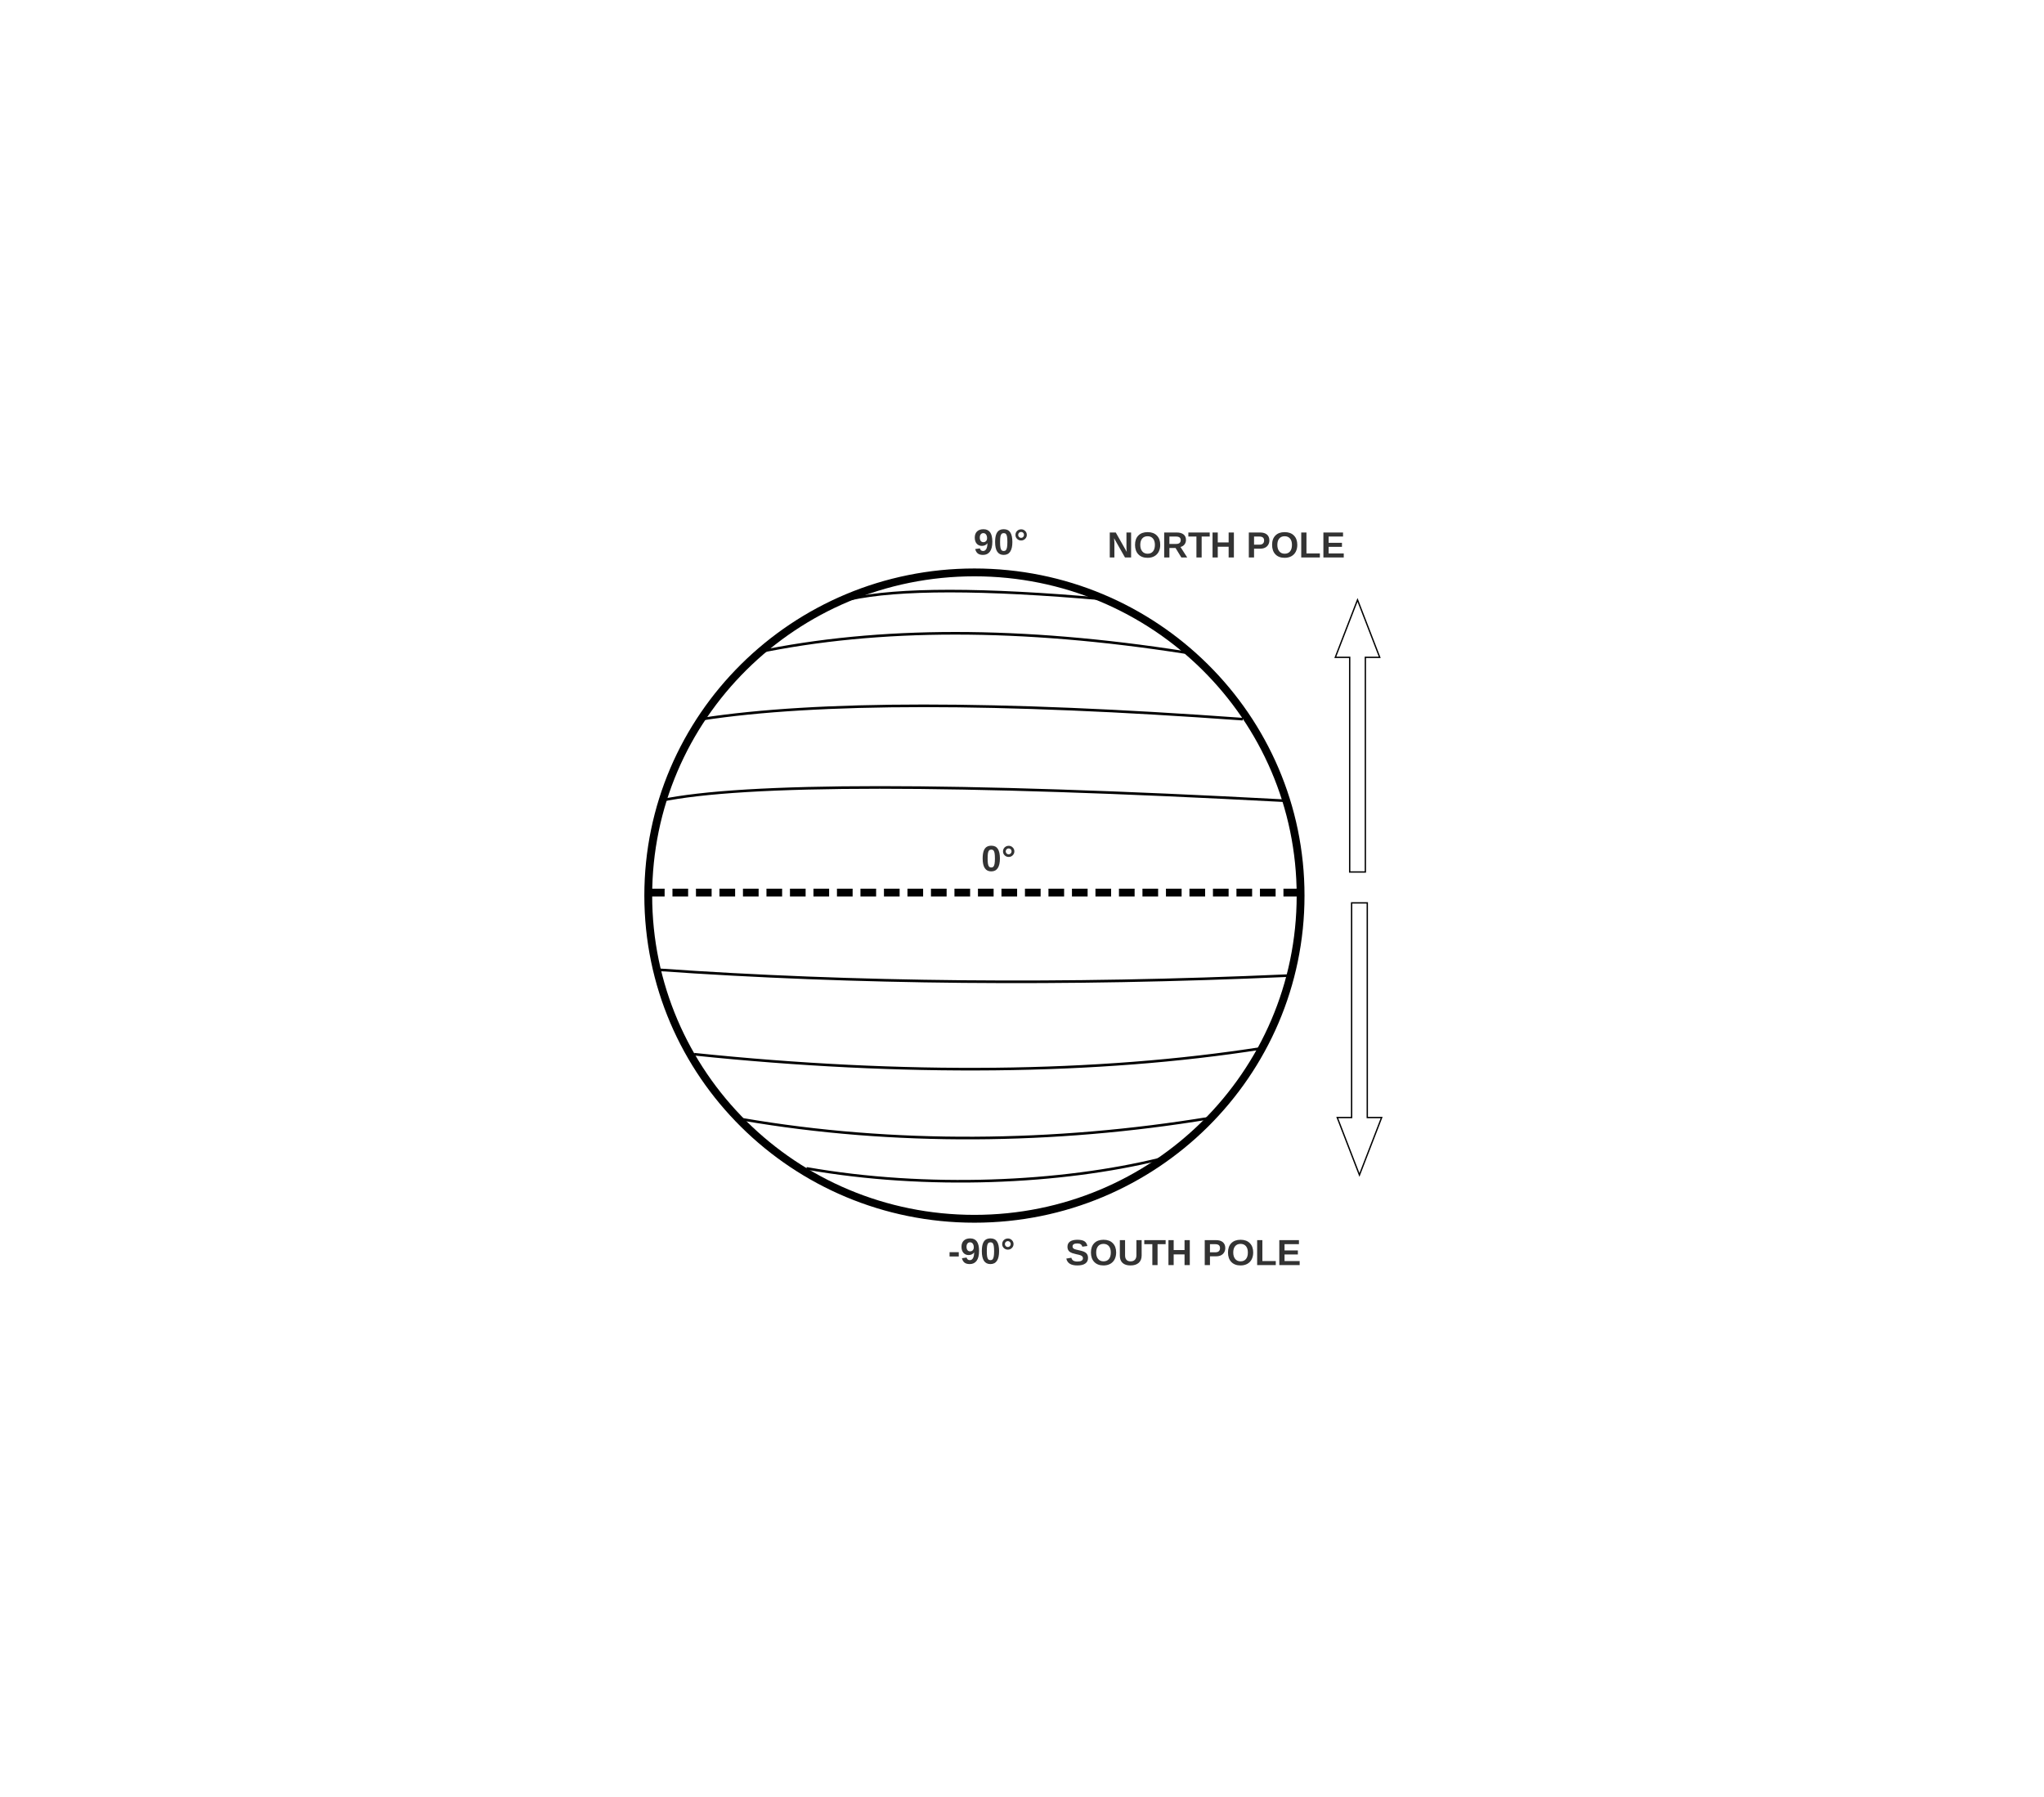
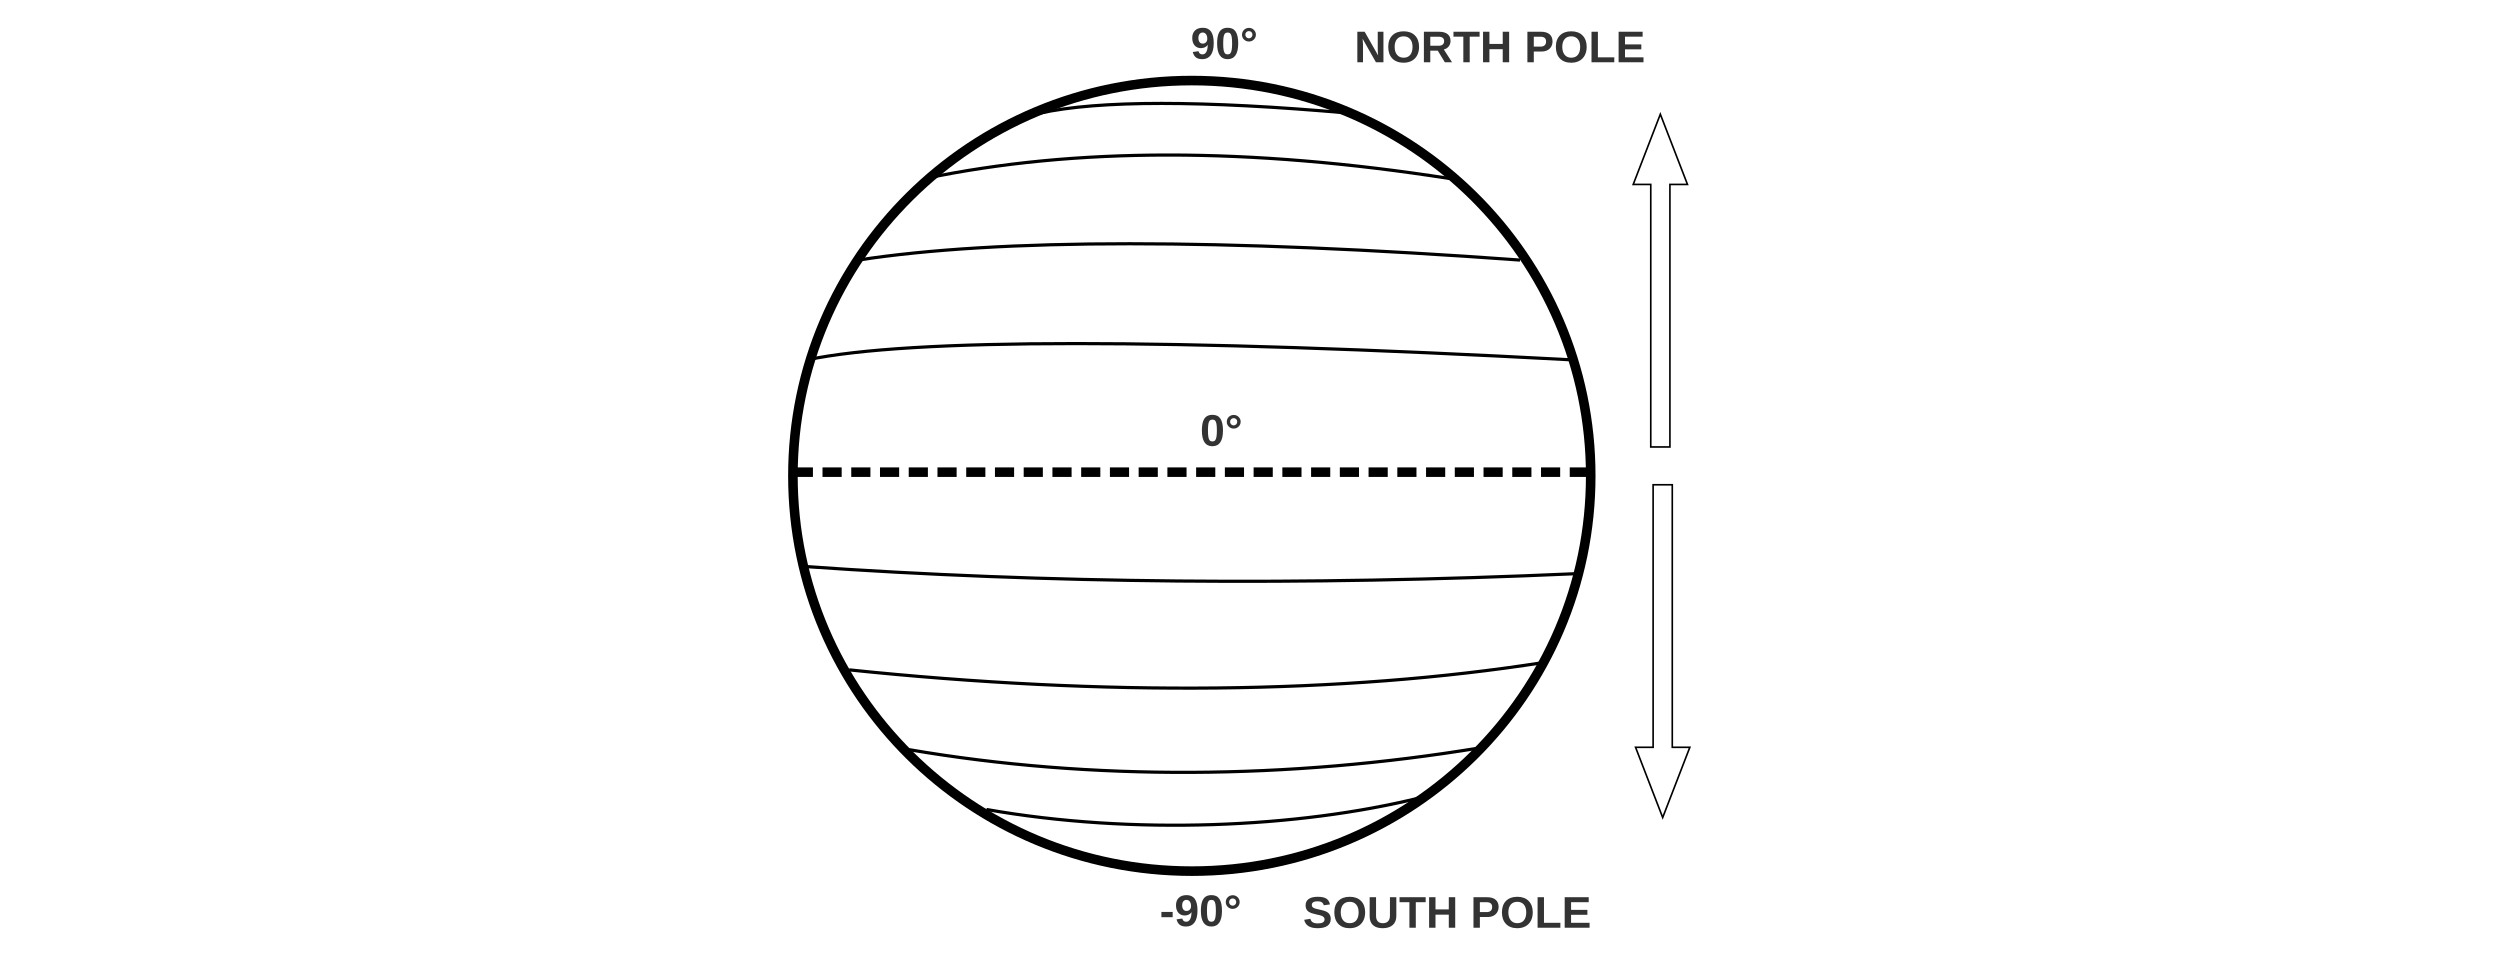
- <svg xmlns="http://www.w3.org/2000/svg" xmlns:ns1="https://boxy-svg.com" version="1.1" x="0px" y="0px" width="352.901" height="310.151" viewBox="0 0 1515.6 580.8" id="svg350" lang="mul">
+ <svg xmlns="http://www.w3.org/2000/svg" xmlns:ns1="https://boxy-svg.com" version="1.1" x="0px" y="0px" width="1515.606" height="580.758" viewBox="0 0 1515.6 580.8" id="svg350" lang="mul">
  <rect x="-1.063" y="-6.138" width="1515.606" height="580.758" style="stroke: rgb(0, 0, 0); fill: rgb(255, 255, 255); stroke-width: 0px; pointer-events: none;">
    </rect>
  <g id="g348" style="font-family: 'Liberation Sans', Dyuthi, 'VL PGothic', sans-serif;" transform="matrix(1.936074, 0, 0, 1.936074, 408.8182, -31.45985)">
    <path stroke-miterlimit="22.926" d="m 162.1,41.566 c 69.218,0 125.351,55.633 125.351,124.233 0,68.6 -56.133,124.234 -125.351,124.234 -69.217,0 -125.35,-55.634 -125.35,-124.234 0,-68.6 56.133,-124.233 125.35,-124.233 z" id="path10" style="fill:none;stroke:#000000;stroke-width:0.567;stroke-miterlimit:22.926" />
    <path stroke-miterlimit="22.926" d="m 281.839,195.922 c -85.182,3.785 -165.542,3.028 -241.082,-2.271" id="path42" style="fill:none;stroke:#000000;stroke-width:1;stroke-miterlimit:22.926" />
    <path stroke-miterlimit="22.926" d="m 271.988,223.745 c -62.776,9.843 -137.337,10.6 -217.271,2.271" id="path44" style="fill:none;stroke:#000000;stroke-width:1;stroke-miterlimit:22.926" />
    <path stroke-miterlimit="22.926" d="M 252.115,250.465 C 192.457,260.307 130.766,260.842 73.455,251" id="path46" style="fill:none;stroke:#000000;stroke-width:1;stroke-miterlimit:22.926" />
    <path stroke-miterlimit="22.926" d="m 233.11,266.164 c -37.75,9.274 -89.292,11.713 -135.39,3.574" id="path48" style="fill:none;stroke:#000000;stroke-width:1;stroke-miterlimit:22.926" />
    <path stroke-miterlimit="22.926" d="m 280.718,128.921 c -126.916,-6.772 -206.603,-6.772 -239.06,0" id="path50" style="fill:none;stroke:#000000;stroke-width:1;stroke-miterlimit:22.926" />
    <path stroke-miterlimit="22.926" d="m 264.807,97.691 c -93.922,-6.814 -163.006,-6.814 -207.25,0" id="path52" style="fill:none;stroke:#000000;stroke-width:1;stroke-miterlimit:22.926" />
    <path stroke-miterlimit="22.926" d="m 242.662,72.14 c -62.585,-9.788 -117.284,-9.788 -164.097,0" id="path54" style="fill:none;stroke:#000000;stroke-width:1;stroke-miterlimit:22.926" />
    <path stroke-miterlimit="22.926" d="m 211.433,51.699 c -46.121,-4.084 -78.487,-4.084 -97.095,0" id="path56" style="fill:none;stroke:#000000;stroke-width:1;stroke-miterlimit:22.926" />
    <path stroke-miterlimit="22.926" d="m 286.383,164.111 c -119.771,0 -202.689,0 -248.755,0" id="path58" style="fill:none;stroke:#000000;stroke-width:3;stroke-miterlimit:22.926;stroke-dasharray:6, 3" />
    <path stroke-miterlimit="22.926" d="m 162.033,41.479 c 68.979,0 124.917,55.431 124.917,123.782 0,68.351 -55.938,123.783 -124.917,123.783 -68.979,0 -124.918,-55.432 -124.918,-123.783 0,-68.352 55.939,-123.782 124.918,-123.782 z" id="path60" style="fill:none;stroke:#000000;stroke-width:3;stroke-miterlimit:22.926" />
    <g font-size="16" id="g214" style="font-size: 16px; visibility: hidden;" transform="rotate(14.08612,161.0159,73.25499)">
      <path d="m 57.508,60.361 -5.227,14.269 -0.148,-0.388 -0.156,-0.38 -0.164,-0.371 -0.172,-0.363 -0.18,-0.354 -0.188,-0.346 -0.196,-0.337 -0.204,-0.329 -0.212,-0.321 -0.22,-0.312 -0.228,-0.303 -0.236,-0.295 -0.244,-0.286 -0.252,-0.278 -0.26,-0.269 L 48.953,69.437 48.677,69.185 48.392,68.941 48.1,68.706 47.8,68.479 47.491,68.261 47.175,68.051 46.85,67.85 46.517,67.657 46.177,67.472 45.828,67.296 45.472,67.129 45.107,66.97 44.735,66.82 44.355,66.678 43.966,66.545 43.57,66.42 Z m -5.542,4.423 1.453,1.367 -1.149,1.239 -1.14,1.267 -1.122,1.292 -1.109,1.319 -1.1,1.346 -1.083,1.372 -1.073,1.399 -1.06,1.425 -1.047,1.452 -1.033,1.478 -1.02,1.505 -1.007,1.532 -0.994,1.558 -0.98,1.584 -0.967,1.611 -0.958,1.637 -0.941,1.665 -0.927,1.69 -0.918,1.721 -0.901,1.744 -0.892,1.77 -0.878,1.797 -0.865,1.827 -0.847,1.85 -0.839,1.88 -0.825,1.903 -0.813,1.929 -0.798,1.959 -0.785,1.983 -0.772,2.013 -0.759,2.04 -0.745,2.062 -1.883,-0.664 0.753,-2.086 0.767,-2.055 0.78,-2.029 0.793,-2.005 0.806,-1.976 0.82,-1.953 0.833,-1.926 0.846,-1.896 0.864,-1.874 0.873,-1.843 0.886,-1.82 0.899,-1.794 0.917,-1.767 0.926,-1.737 0.943,-1.714 0.956,-1.688 0.966,-1.661 0.983,-1.634 0.996,-1.608 1.009,-1.582 1.022,-1.555 1.036,-1.528 1.049,-1.502 1.063,-1.475 1.076,-1.449 1.088,-1.422 1.106,-1.396 1.115,-1.369 1.133,-1.343 1.146,-1.316 1.155,-1.29 z" id="path212" />
    </g>
  </g>
  <text style="fill: rgb(51, 51, 51); font-family: Arial, sans-serif; font-size: 26.9px; font-weight: 700; white-space: pre;" x="789.871" y="562.494">SOUTH POLE</text>
  <text style="fill: rgb(51, 51, 51); font-family: Arial, sans-serif; font-size: 26.9px; font-weight: 700; white-space: pre;" x="821.077" y="37.765">NORTH POLE</text>
  <text style="fill: rgb(51, 51, 51); font-family: Arial, sans-serif; font-size: 26.9px; font-weight: 700; white-space: pre;" x="727.565" y="270.287">0°</text>
  <text style="fill: rgb(51, 51, 51); font-family: Arial, sans-serif; font-size: 26.9px; font-weight: 700; white-space: pre;" x="721.839" y="35.615">90°</text>
  <path d="M 683.98 322.589 H 843.151 L 843.151 311.94 L 885.744 328.397 L 843.151 344.854 L 843.151 334.206 H 683.98 V 322.589 Z" style="stroke: rgb(0, 0, 0); fill: rgba(216, 216, 216, 0);" transform="matrix(0, -1, 1, 0, 678.1851, 954.9827)" ns1:shape="arrow 683.98 311.94 201.764 32.914 11.617 42.593 0 1@4e713c5b" />
  <path d="M -683.98 -301.291 H -524.809 L -524.809 -311.94 L -482.216 -295.483 L -524.809 -279.026 L -524.809 -289.674 H -683.98 V -301.291 Z" style="stroke: rgb(0, 0, 0); fill: rgba(216, 216, 216, 0);" transform="matrix(0, 1, 1, 0, 1303.495, 977.8762)" ns1:shape="arrow -683.98 -311.94 201.764 32.914 11.617 42.593 0 1@2ab39df0" />
  <text style="fill: rgb(51, 51, 51); font-family: Arial, sans-serif; font-size: 26.9px; font-weight: 700; white-space: pre;" x="703.041" y="561.478">-90°</text>
</svg>
